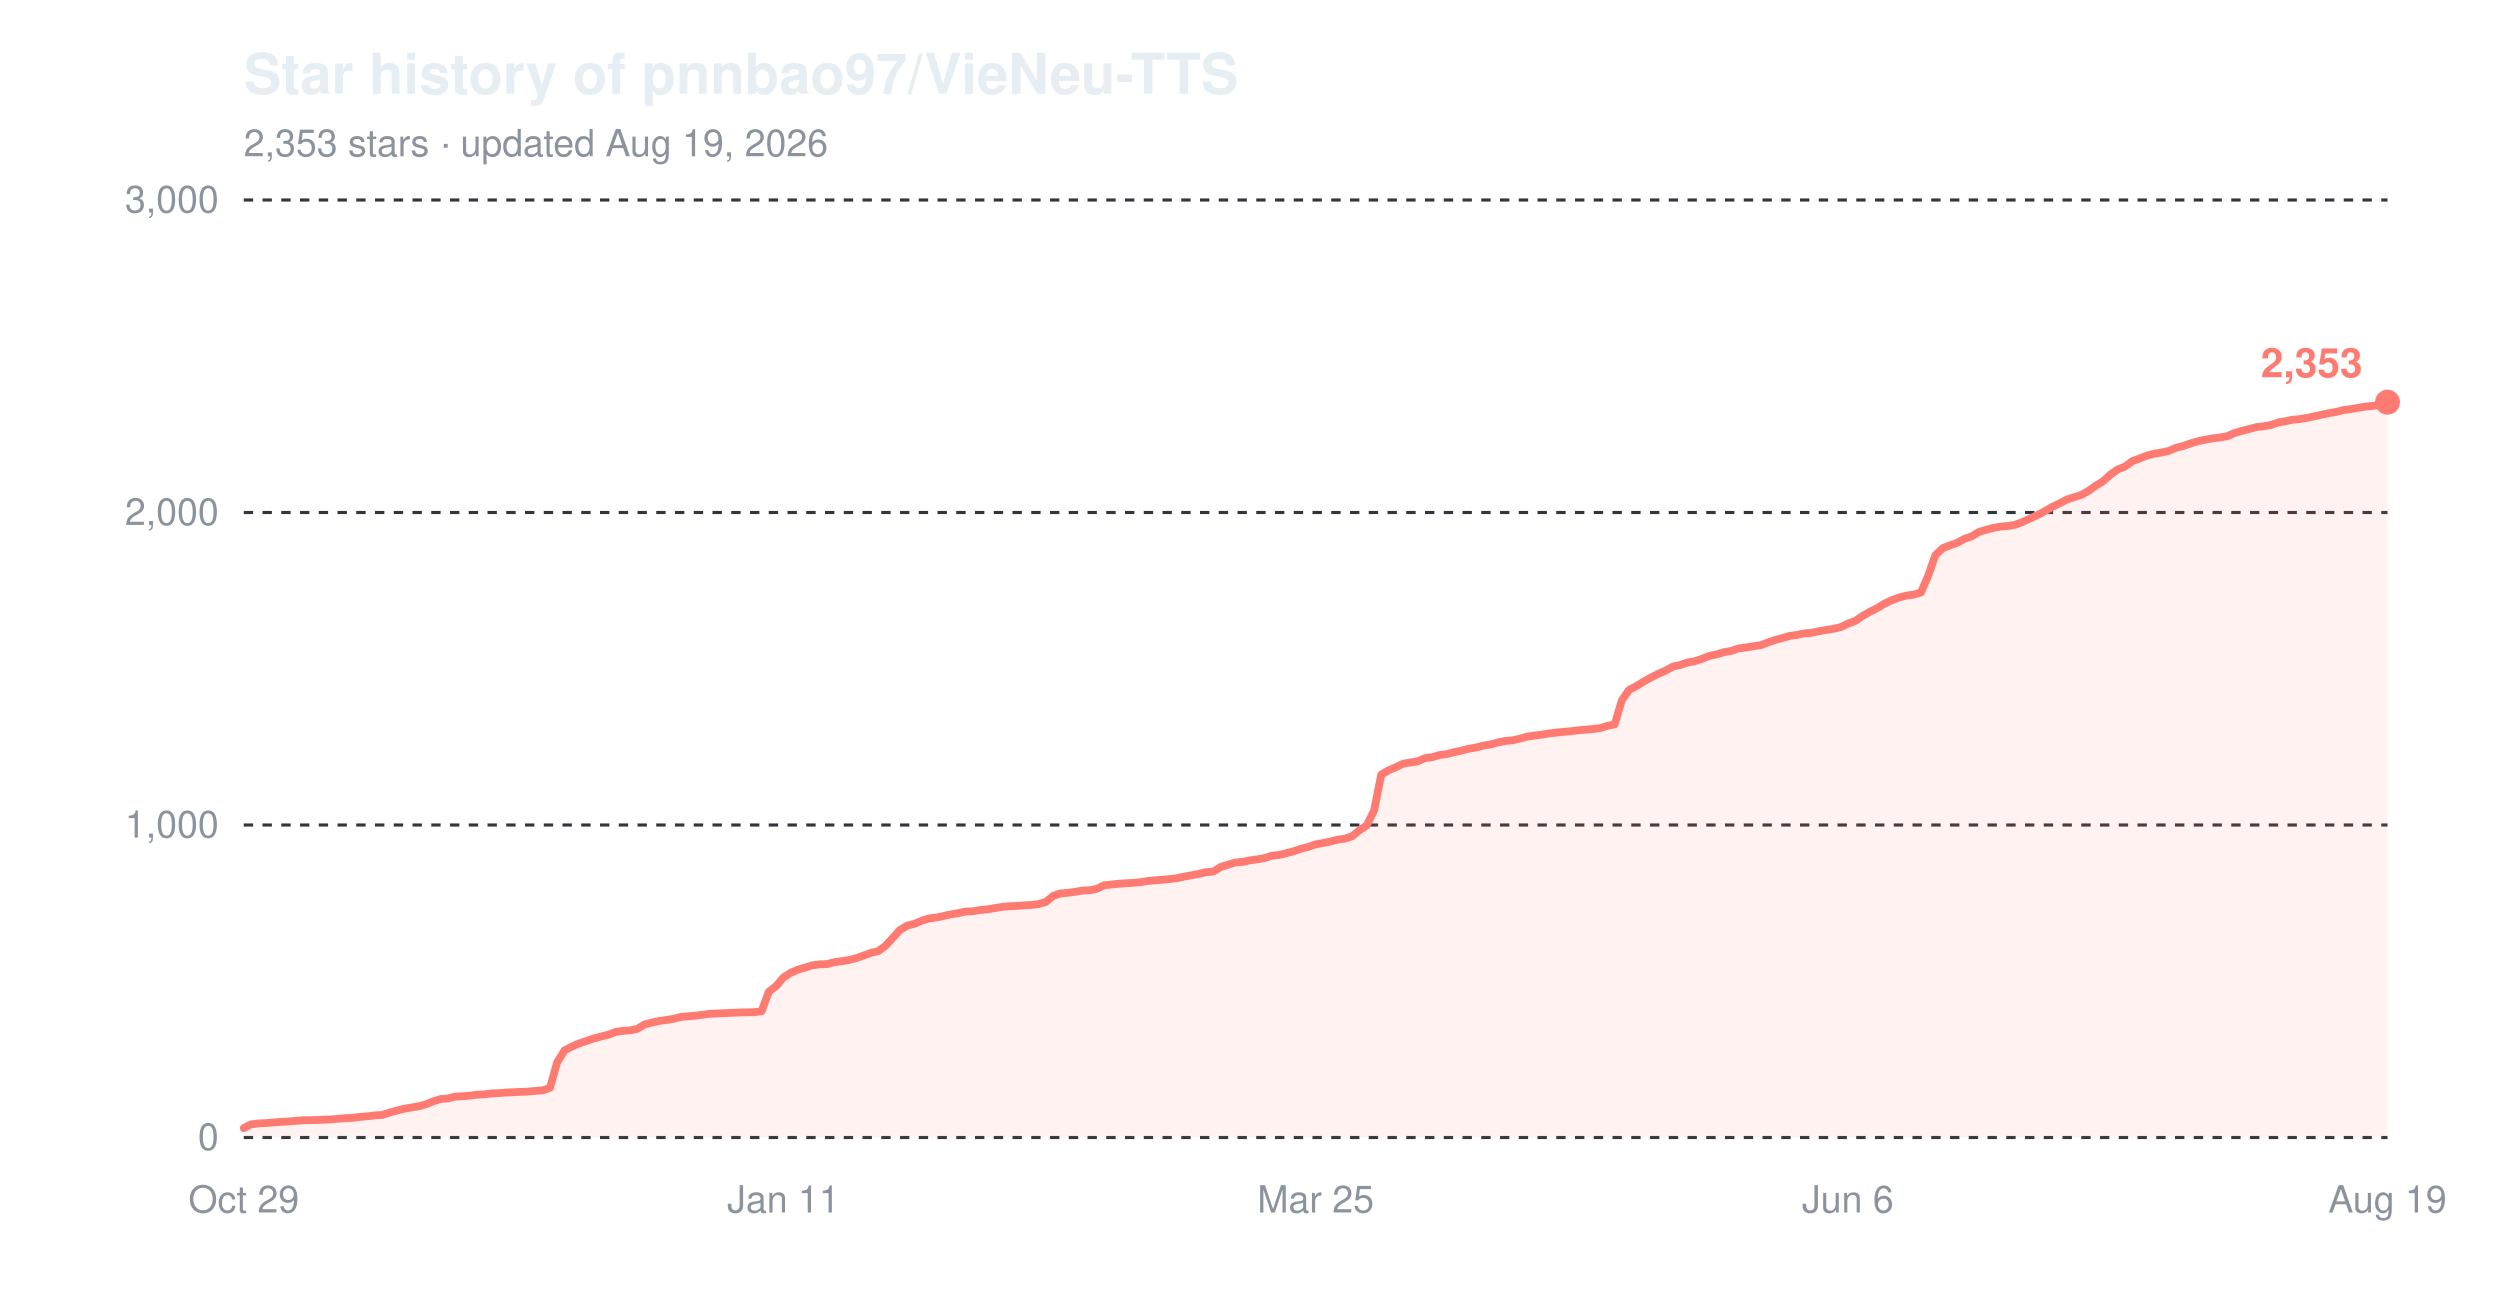
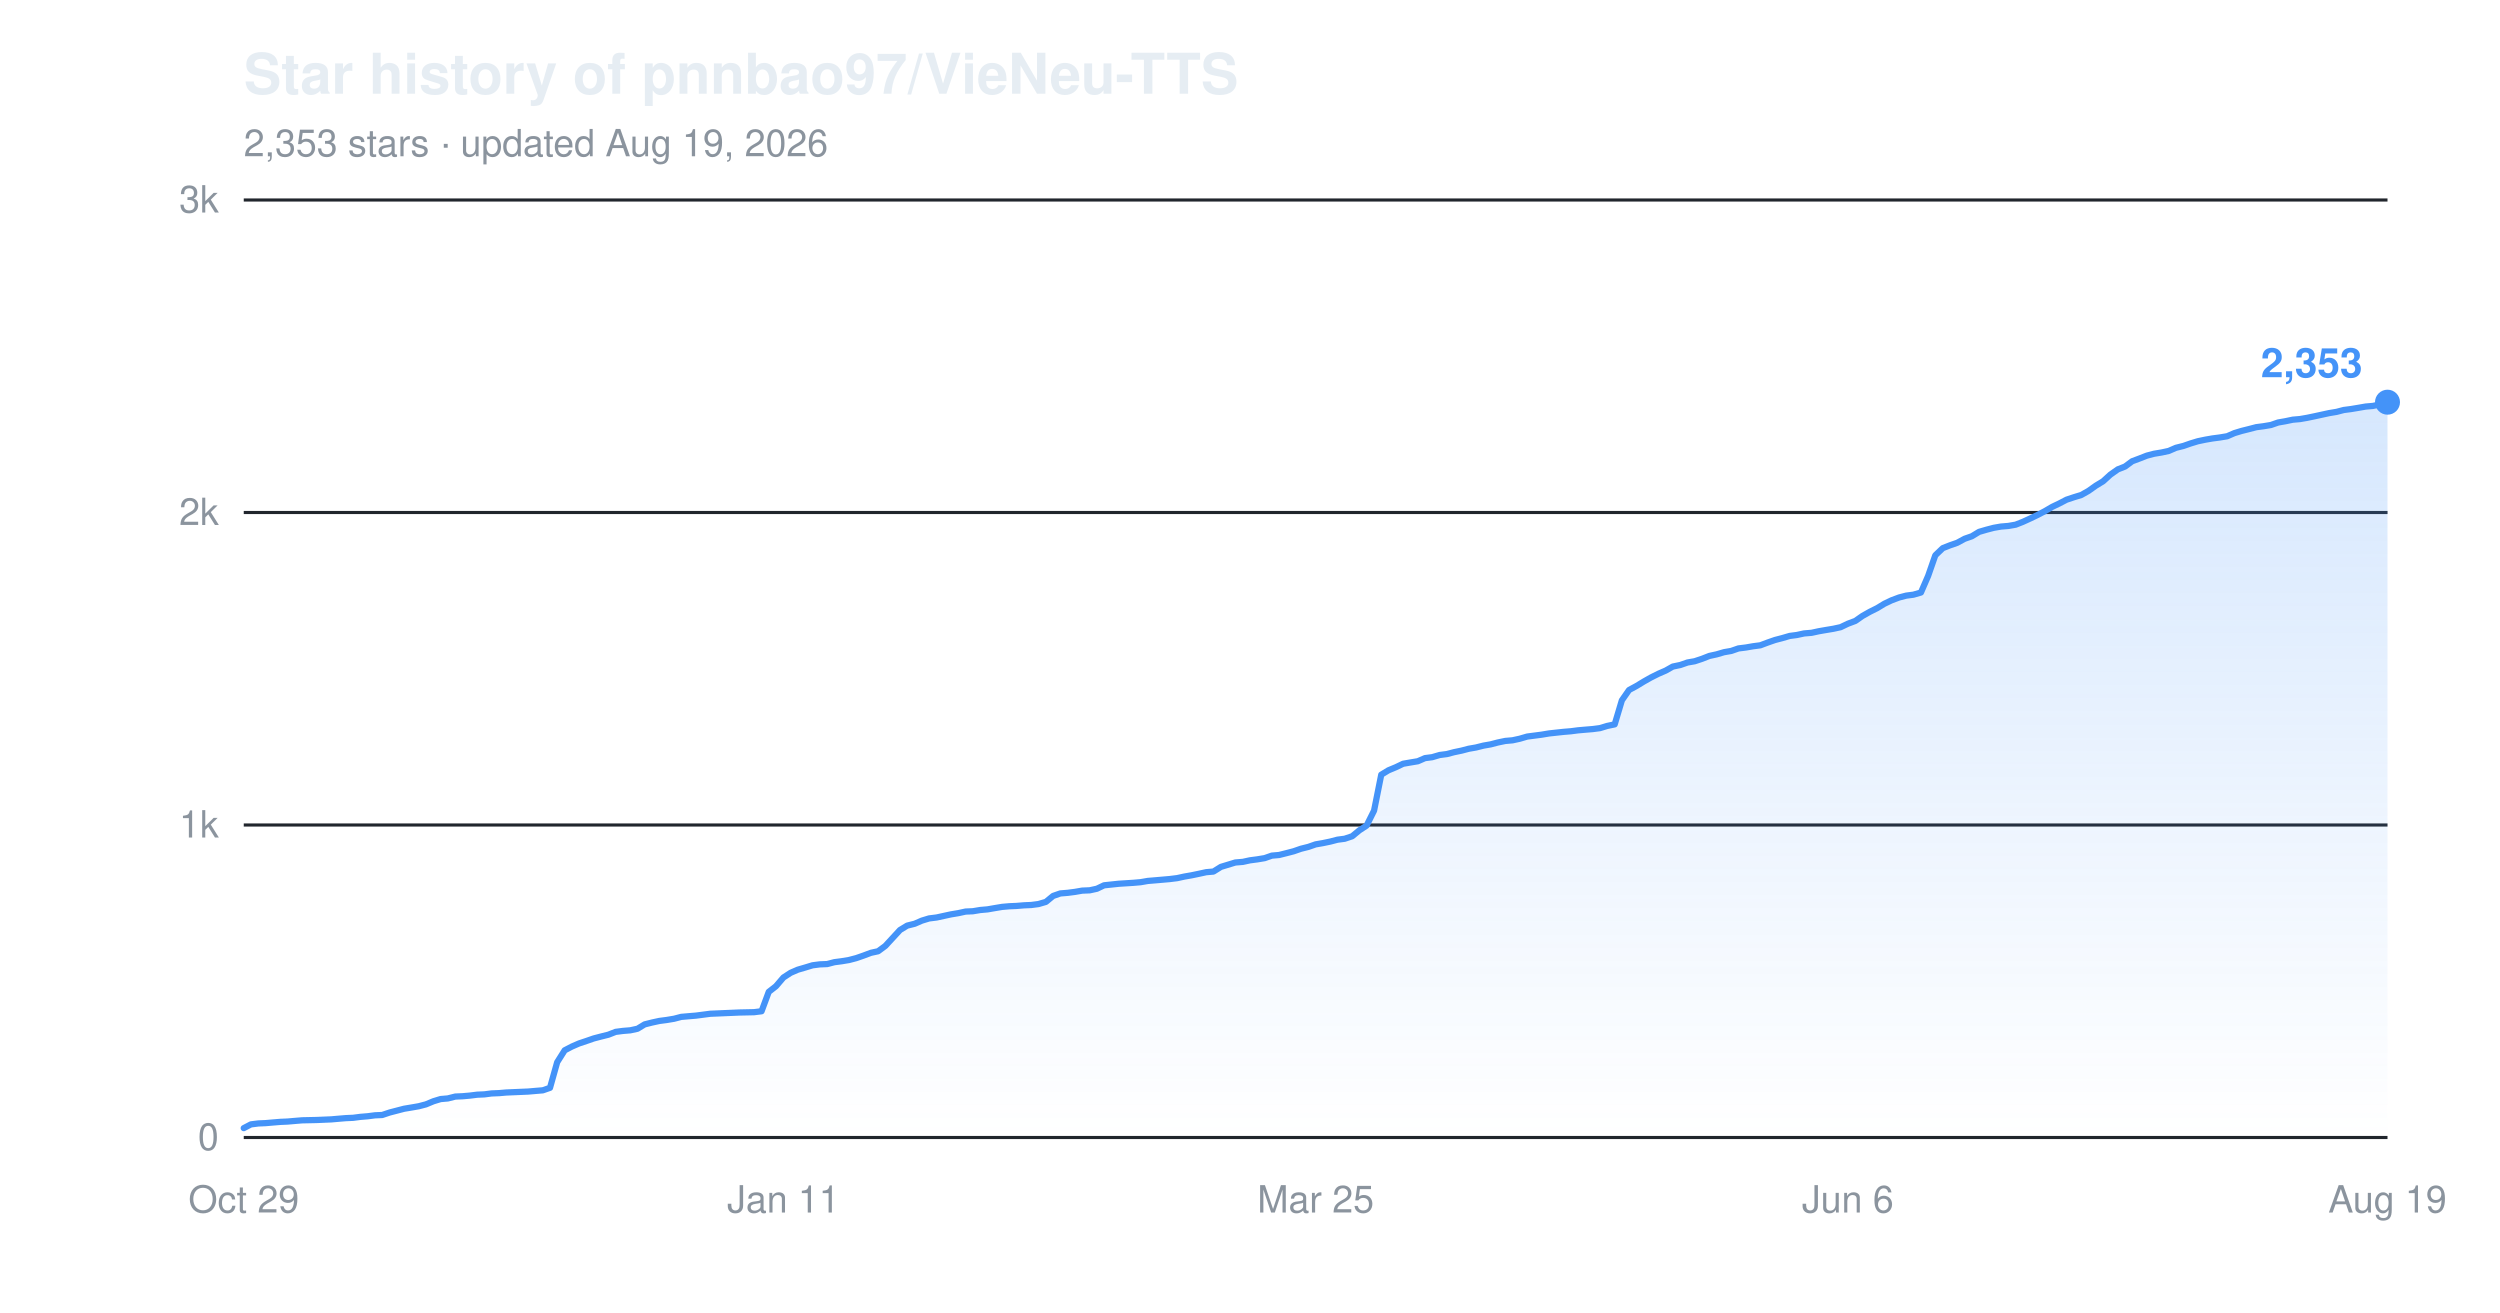
<svg xmlns="http://www.w3.org/2000/svg" width="800" height="420" viewBox="0 0 800 420" role="img" aria-label="Star history of pnnbao97/VieNeu-TTS">
+   <defs>
+     <linearGradient id="area-dark" x1="0" y1="0" x2="0" y2="1">
+       <stop offset="0" stop-color="#4493f8" stop-opacity="0.22" />
+       <stop offset="1" stop-color="#4493f8" stop-opacity="0" />
+     </linearGradient>
+   </defs>
  <text x="78" y="30" font-family="-apple-system,'Segoe UI',Helvetica,Arial,sans-serif" font-size="18" font-weight="600" fill="#e6edf3">Star history of pnnbao97/VieNeu-TTS</text>
  <text x="78" y="50" font-family="-apple-system,'Segoe UI',Helvetica,Arial,sans-serif" font-size="12" fill="#8b949e">2,353 stars · updated Aug 19, 2026</text>
-   <line x1="78" y1="364.0" x2="764" y2="364.0" stroke="#30363d" stroke-width="1" stroke-dasharray="3,3" />
+   <line x1="78" y1="364.0" x2="764" y2="364.0" stroke="#21262d" stroke-width="1" />
  <text x="70" y="368.0" font-family="-apple-system,'Segoe UI',Helvetica,Arial,sans-serif" font-size="12" text-anchor="end" fill="#8b949e">0</text>
-   <line x1="78" y1="264.0" x2="764" y2="264.0" stroke="#30363d" stroke-width="1" stroke-dasharray="3,3" />
-   <text x="70" y="268.0" font-family="-apple-system,'Segoe UI',Helvetica,Arial,sans-serif" font-size="12" text-anchor="end" fill="#8b949e">1,000</text>
-   <line x1="78" y1="164.0" x2="764" y2="164.0" stroke="#30363d" stroke-width="1" stroke-dasharray="3,3" />
-   <text x="70" y="168.0" font-family="-apple-system,'Segoe UI',Helvetica,Arial,sans-serif" font-size="12" text-anchor="end" fill="#8b949e">2,000</text>
-   <line x1="78" y1="64.0" x2="764" y2="64.0" stroke="#30363d" stroke-width="1" stroke-dasharray="3,3" />
-   <text x="70" y="68.0" font-family="-apple-system,'Segoe UI',Helvetica,Arial,sans-serif" font-size="12" text-anchor="end" fill="#8b949e">3,000</text>
+   <line x1="78" y1="264.0" x2="764" y2="264.0" stroke="#21262d" stroke-width="1" />
+   <text x="70" y="268.0" font-family="-apple-system,'Segoe UI',Helvetica,Arial,sans-serif" font-size="12" text-anchor="end" fill="#8b949e">1k</text>
+   <line x1="78" y1="164.0" x2="764" y2="164.0" stroke="#21262d" stroke-width="1" />
+   <text x="70" y="168.0" font-family="-apple-system,'Segoe UI',Helvetica,Arial,sans-serif" font-size="12" text-anchor="end" fill="#8b949e">2k</text>
+   <line x1="78" y1="64.0" x2="764" y2="64.0" stroke="#21262d" stroke-width="1" />
+   <text x="70" y="68.0" font-family="-apple-system,'Segoe UI',Helvetica,Arial,sans-serif" font-size="12" text-anchor="end" fill="#8b949e">3k</text>
  <text x="78.0" y="388" font-family="-apple-system,'Segoe UI',Helvetica,Arial,sans-serif" font-size="12" text-anchor="middle" fill="#8b949e">Oct 29</text>
  <text x="250.7" y="388" font-family="-apple-system,'Segoe UI',Helvetica,Arial,sans-serif" font-size="12" text-anchor="middle" fill="#8b949e">Jan 11</text>
  <text x="421.0" y="388" font-family="-apple-system,'Segoe UI',Helvetica,Arial,sans-serif" font-size="12" text-anchor="middle" fill="#8b949e">Mar 25</text>
  <text x="591.3" y="388" font-family="-apple-system,'Segoe UI',Helvetica,Arial,sans-serif" font-size="12" text-anchor="middle" fill="#8b949e">Jun 6</text>
  <text x="764.0" y="388" font-family="-apple-system,'Segoe UI',Helvetica,Arial,sans-serif" font-size="12" text-anchor="middle" fill="#8b949e">Aug 19</text>
-   <path d="M78.0,361.0 L80.3,359.8 L82.7,359.5 L85.0,359.4 L87.3,359.2 L89.7,359.0 L92.0,358.9 L94.3,358.7 L96.7,358.5 L101.3,358.4 L106.0,358.2 L108.3,358.0 L110.7,357.8 L113.0,357.7 L115.3,357.4 L117.7,357.2 L120.0,356.9 L122.3,356.8 L124.7,356.0 L127.0,355.4 L129.3,354.8 L131.7,354.4 L134.0,354.0 L136.3,353.4 L138.7,352.4 L141.0,351.7 L143.3,351.5 L145.7,350.9 L148.0,350.8 L150.3,350.6 L152.7,350.3 L155.0,350.2 L157.3,349.9 L159.7,349.8 L162.0,349.6 L169.0,349.3 L171.3,349.1 L173.7,348.9 L176.0,348.1 L178.3,339.9 L180.7,336.1 L183.0,334.9 L185.3,333.9 L187.7,333.1 L190.0,332.3 L192.3,331.7 L194.7,331.1 L197.0,330.2 L199.3,329.9 L201.7,329.7 L204.0,329.2 L206.3,327.8 L208.7,327.2 L211.0,326.7 L213.3,326.4 L215.7,326.0 L218.0,325.4 L220.3,325.2 L222.7,325.0 L225.0,324.7 L227.3,324.4 L229.7,324.3 L232.0,324.2 L236.7,324.0 L241.3,323.9 L243.7,323.6 L246.0,317.4 L248.3,315.6 L250.7,312.8 L253.0,311.3 L255.3,310.3 L257.7,309.6 L260.0,308.9 L262.3,308.6 L264.7,308.5 L267.0,307.9 L269.3,307.6 L271.7,307.2 L274.0,306.6 L276.3,305.8 L278.7,304.9 L281.0,304.4 L283.3,302.7 L285.7,300.1 L288.0,297.6 L290.3,296.2 L292.7,295.6 L295.0,294.6 L297.3,293.9 L299.7,293.6 L302.0,293.1 L304.3,292.6 L306.7,292.2 L309.0,291.7 L311.3,291.6 L313.7,291.2 L316.0,291.0 L318.3,290.6 L320.7,290.2 L323.0,290.0 L325.3,289.9 L327.7,289.7 L330.0,289.6 L332.3,289.3 L334.7,288.6 L337.0,286.7 L339.3,285.9 L341.7,285.7 L344.0,285.4 L346.3,285.0 L348.7,284.9 L351.0,284.4 L353.3,283.3 L358.0,282.8 L362.7,282.5 L365.0,282.3 L367.3,281.9 L369.7,281.7 L372.0,281.5 L374.3,281.3 L376.7,281.0 L379.0,280.5 L381.3,280.1 L383.7,279.6 L386.0,279.1 L388.3,278.9 L390.7,277.4 L393.0,276.7 L395.3,276.0 L397.7,275.8 L400.0,275.3 L402.3,275.0 L404.7,274.6 L407.0,273.8 L409.3,273.6 L411.7,273.0 L414.0,272.4 L416.3,271.6 L418.7,271.0 L421.0,270.2 L423.3,269.8 L425.7,269.3 L428.0,268.7 L430.3,268.4 L432.7,267.6 L435.0,265.7 L437.3,264.2 L439.7,259.4 L442.0,247.9 L444.3,246.5 L446.7,245.5 L449.0,244.4 L451.3,244.0 L453.7,243.6 L456.0,242.6 L458.3,242.3 L460.7,241.6 L463.0,241.3 L465.3,240.7 L467.7,240.2 L470.0,239.6 L472.3,239.2 L474.7,238.6 L477.0,238.2 L479.3,237.6 L481.7,237.1 L484.0,236.9 L486.3,236.4 L488.7,235.7 L491.0,235.4 L493.3,235.1 L495.7,234.7 L500.3,234.2 L502.7,234.0 L505.0,233.7 L507.3,233.5 L509.7,233.3 L512.0,233.0 L514.3,232.3 L516.7,231.8 L519.0,224.1 L521.3,220.8 L523.7,219.5 L526.0,218.1 L528.3,216.8 L530.7,215.6 L533.0,214.6 L535.3,213.3 L537.7,212.8 L540.0,212.0 L542.3,211.6 L544.7,210.8 L547.0,209.9 L549.3,209.4 L551.7,208.7 L554.0,208.3 L556.3,207.5 L558.7,207.2 L561.0,206.8 L563.3,206.5 L565.7,205.6 L568.0,204.8 L570.3,204.2 L572.7,203.5 L575.0,203.2 L577.3,202.7 L579.7,202.5 L582.0,202.0 L584.3,201.6 L586.7,201.2 L589.0,200.7 L591.3,199.6 L593.7,198.7 L596.0,197.1 L598.3,195.8 L600.7,194.6 L603.0,193.2 L605.3,192.1 L607.7,191.2 L610.0,190.6 L612.3,190.3 L614.7,189.6 L617.0,184.3 L619.3,177.7 L621.7,175.4 L624.0,174.5 L626.3,173.7 L628.7,172.4 L631.0,171.6 L633.3,170.2 L635.7,169.5 L638.0,168.9 L640.3,168.5 L642.7,168.3 L645.0,167.9 L647.3,167.0 L649.7,165.9 L652.0,164.8 L654.3,163.6 L656.7,162.2 L659.0,161.1 L661.3,159.9 L663.7,159.1 L666.0,158.4 L668.3,157.1 L670.7,155.4 L673.0,154.0 L675.3,151.9 L677.7,150.2 L680.0,149.3 L682.3,147.6 L684.7,146.7 L687.0,145.8 L689.3,145.2 L691.7,144.8 L694.0,144.3 L696.3,143.3 L698.7,142.7 L701.0,141.9 L703.3,141.2 L705.7,140.7 L708.0,140.3 L710.3,140.0 L712.7,139.6 L715.0,138.6 L717.3,137.9 L719.7,137.3 L722.0,136.7 L724.3,136.4 L726.7,136.0 L729.0,135.2 L731.3,134.8 L733.7,134.3 L736.0,134.1 L738.3,133.7 L740.7,133.2 L743.0,132.7 L745.3,132.2 L747.7,131.8 L750.0,131.2 L752.3,130.9 L754.7,130.5 L757.0,130.1 L759.3,129.9 L761.7,129.4 L764.0,128.7 L764.0,364.0 L78.0,364.0 Z" fill="#ff7b72" fill-opacity="0.10" />
-   <path d="M78.0,361.0 L80.3,359.8 L82.7,359.5 L85.0,359.4 L87.3,359.2 L89.7,359.0 L92.0,358.9 L94.3,358.7 L96.7,358.5 L101.3,358.4 L106.0,358.2 L108.3,358.0 L110.7,357.8 L113.0,357.7 L115.3,357.4 L117.7,357.2 L120.0,356.9 L122.3,356.8 L124.7,356.0 L127.0,355.4 L129.3,354.8 L131.7,354.4 L134.0,354.0 L136.3,353.4 L138.7,352.4 L141.0,351.7 L143.3,351.5 L145.7,350.9 L148.0,350.8 L150.3,350.6 L152.7,350.3 L155.0,350.2 L157.3,349.9 L159.7,349.8 L162.0,349.6 L169.0,349.3 L171.3,349.1 L173.7,348.9 L176.0,348.1 L178.3,339.9 L180.7,336.1 L183.0,334.9 L185.3,333.9 L187.7,333.1 L190.0,332.3 L192.3,331.7 L194.7,331.1 L197.0,330.2 L199.3,329.9 L201.7,329.7 L204.0,329.2 L206.3,327.8 L208.7,327.2 L211.0,326.7 L213.3,326.4 L215.7,326.0 L218.0,325.4 L220.3,325.2 L222.7,325.0 L225.0,324.7 L227.3,324.4 L229.7,324.3 L232.0,324.2 L236.7,324.0 L241.3,323.9 L243.7,323.6 L246.0,317.4 L248.3,315.6 L250.7,312.8 L253.0,311.3 L255.3,310.3 L257.7,309.6 L260.0,308.9 L262.3,308.6 L264.7,308.5 L267.0,307.9 L269.3,307.6 L271.7,307.2 L274.0,306.6 L276.3,305.8 L278.7,304.9 L281.0,304.4 L283.3,302.7 L285.7,300.1 L288.0,297.6 L290.3,296.2 L292.7,295.6 L295.0,294.6 L297.3,293.9 L299.7,293.6 L302.0,293.1 L304.3,292.6 L306.7,292.2 L309.0,291.7 L311.3,291.6 L313.7,291.2 L316.0,291.0 L318.3,290.6 L320.7,290.2 L323.0,290.0 L325.3,289.9 L327.7,289.7 L330.0,289.6 L332.3,289.3 L334.7,288.6 L337.0,286.7 L339.3,285.9 L341.7,285.7 L344.0,285.4 L346.3,285.0 L348.7,284.9 L351.0,284.4 L353.3,283.3 L358.0,282.8 L362.7,282.5 L365.0,282.3 L367.3,281.9 L369.7,281.7 L372.0,281.5 L374.3,281.3 L376.7,281.0 L379.0,280.5 L381.3,280.1 L383.7,279.6 L386.0,279.1 L388.3,278.9 L390.7,277.4 L393.0,276.7 L395.3,276.0 L397.7,275.8 L400.0,275.3 L402.3,275.0 L404.7,274.6 L407.0,273.8 L409.3,273.6 L411.7,273.0 L414.0,272.4 L416.3,271.6 L418.7,271.0 L421.0,270.2 L423.3,269.8 L425.7,269.3 L428.0,268.7 L430.3,268.4 L432.7,267.6 L435.0,265.7 L437.3,264.2 L439.7,259.4 L442.0,247.9 L444.3,246.5 L446.7,245.5 L449.0,244.4 L451.3,244.0 L453.7,243.6 L456.0,242.6 L458.3,242.3 L460.7,241.6 L463.0,241.3 L465.3,240.7 L467.7,240.2 L470.0,239.6 L472.3,239.2 L474.7,238.6 L477.0,238.2 L479.3,237.6 L481.7,237.1 L484.0,236.9 L486.3,236.4 L488.7,235.7 L491.0,235.4 L493.3,235.1 L495.7,234.7 L500.3,234.2 L502.7,234.0 L505.0,233.7 L507.3,233.5 L509.7,233.3 L512.0,233.0 L514.3,232.3 L516.7,231.8 L519.0,224.1 L521.3,220.8 L523.7,219.5 L526.0,218.1 L528.3,216.8 L530.7,215.6 L533.0,214.6 L535.3,213.3 L537.7,212.8 L540.0,212.0 L542.3,211.6 L544.7,210.8 L547.0,209.9 L549.3,209.4 L551.7,208.7 L554.0,208.3 L556.3,207.5 L558.7,207.2 L561.0,206.8 L563.3,206.5 L565.7,205.6 L568.0,204.8 L570.3,204.2 L572.7,203.5 L575.0,203.2 L577.3,202.7 L579.7,202.5 L582.0,202.0 L584.3,201.6 L586.7,201.2 L589.0,200.7 L591.3,199.6 L593.7,198.7 L596.0,197.1 L598.3,195.8 L600.7,194.6 L603.0,193.2 L605.3,192.1 L607.7,191.2 L610.0,190.6 L612.3,190.3 L614.7,189.6 L617.0,184.3 L619.3,177.7 L621.7,175.4 L624.0,174.5 L626.3,173.7 L628.7,172.4 L631.0,171.6 L633.3,170.2 L635.7,169.5 L638.0,168.9 L640.3,168.5 L642.7,168.3 L645.0,167.9 L647.3,167.0 L649.7,165.9 L652.0,164.8 L654.3,163.6 L656.7,162.2 L659.0,161.1 L661.3,159.9 L663.7,159.1 L666.0,158.4 L668.3,157.1 L670.7,155.4 L673.0,154.0 L675.3,151.9 L677.7,150.2 L680.0,149.3 L682.3,147.6 L684.7,146.7 L687.0,145.8 L689.3,145.2 L691.7,144.8 L694.0,144.3 L696.3,143.3 L698.7,142.7 L701.0,141.9 L703.3,141.2 L705.7,140.7 L708.0,140.3 L710.3,140.0 L712.7,139.6 L715.0,138.6 L717.3,137.9 L719.7,137.3 L722.0,136.7 L724.3,136.4 L726.7,136.0 L729.0,135.2 L731.3,134.8 L733.7,134.3 L736.0,134.1 L738.3,133.7 L740.7,133.2 L743.0,132.7 L745.3,132.2 L747.7,131.8 L750.0,131.2 L752.3,130.9 L754.7,130.5 L757.0,130.1 L759.3,129.9 L761.7,129.4 L764.0,128.7" fill="none" stroke="#ff7b72" stroke-width="2.5" stroke-linejoin="round" stroke-linecap="round" />
-   <circle cx="764.0" cy="128.7" r="4" fill="#ff7b72" />
-   <text x="756.0" y="120.7" font-family="-apple-system,'Segoe UI',Helvetica,Arial,sans-serif" font-size="13" font-weight="600" text-anchor="end" fill="#ff7b72">2,353</text>
+   <path d="M78.0,361.0 L80.3,359.8 L82.7,359.5 L85.0,359.4 L87.3,359.2 L89.7,359.0 L92.0,358.9 L94.3,358.7 L96.7,358.5 L101.3,358.4 L106.0,358.2 L108.3,358.0 L110.7,357.8 L113.0,357.7 L115.3,357.4 L117.7,357.2 L120.0,356.9 L122.3,356.8 L124.7,356.0 L127.0,355.4 L129.3,354.8 L131.7,354.4 L134.0,354.0 L136.3,353.4 L138.7,352.4 L141.0,351.7 L143.3,351.5 L145.7,350.9 L148.0,350.8 L150.3,350.6 L152.7,350.3 L155.0,350.2 L157.3,349.9 L159.7,349.8 L162.0,349.6 L169.0,349.3 L171.3,349.1 L173.7,348.9 L176.0,348.1 L178.3,339.9 L180.7,336.1 L183.0,334.9 L185.3,333.9 L187.7,333.1 L190.0,332.3 L192.3,331.7 L194.7,331.1 L197.0,330.2 L199.3,329.9 L201.7,329.7 L204.0,329.2 L206.3,327.8 L208.7,327.2 L211.0,326.7 L213.3,326.4 L215.7,326.0 L218.0,325.4 L220.3,325.2 L222.7,325.0 L225.0,324.7 L227.3,324.4 L229.7,324.3 L232.0,324.2 L236.7,324.0 L241.3,323.9 L243.7,323.6 L246.0,317.4 L248.3,315.6 L250.7,312.8 L253.0,311.3 L255.3,310.3 L257.7,309.6 L260.0,308.9 L262.3,308.6 L264.7,308.5 L267.0,307.9 L269.3,307.6 L271.7,307.2 L274.0,306.6 L276.3,305.8 L278.7,304.9 L281.0,304.4 L283.3,302.7 L285.7,300.1 L288.0,297.6 L290.3,296.2 L292.7,295.6 L295.0,294.6 L297.3,293.9 L299.7,293.6 L302.0,293.1 L304.3,292.6 L306.7,292.2 L309.0,291.7 L311.3,291.6 L313.7,291.2 L316.0,291.0 L318.3,290.6 L320.7,290.2 L323.0,290.0 L325.3,289.9 L327.7,289.7 L330.0,289.6 L332.3,289.3 L334.7,288.6 L337.0,286.7 L339.3,285.9 L341.7,285.7 L344.0,285.4 L346.3,285.0 L348.7,284.9 L351.0,284.4 L353.3,283.3 L358.0,282.8 L362.7,282.5 L365.0,282.3 L367.3,281.9 L369.7,281.7 L372.0,281.5 L374.3,281.3 L376.7,281.0 L379.0,280.5 L381.3,280.1 L383.7,279.6 L386.0,279.1 L388.3,278.9 L390.7,277.4 L393.0,276.7 L395.3,276.0 L397.7,275.8 L400.0,275.3 L402.3,275.0 L404.7,274.6 L407.0,273.8 L409.3,273.6 L411.7,273.0 L414.0,272.4 L416.3,271.6 L418.7,271.0 L421.0,270.2 L423.3,269.8 L425.7,269.3 L428.0,268.7 L430.3,268.4 L432.7,267.6 L435.0,265.7 L437.3,264.2 L439.7,259.4 L442.0,247.9 L444.3,246.5 L446.7,245.5 L449.0,244.4 L451.3,244.0 L453.7,243.6 L456.0,242.6 L458.3,242.3 L460.7,241.6 L463.0,241.3 L465.3,240.7 L467.7,240.2 L470.0,239.6 L472.3,239.2 L474.7,238.6 L477.0,238.2 L479.3,237.6 L481.7,237.1 L484.0,236.9 L486.3,236.4 L488.7,235.7 L491.0,235.4 L493.3,235.1 L495.7,234.7 L500.3,234.2 L502.7,234.0 L505.0,233.7 L507.3,233.5 L509.7,233.3 L512.0,233.0 L514.3,232.3 L516.7,231.8 L519.0,224.1 L521.3,220.8 L523.7,219.5 L526.0,218.1 L528.3,216.8 L530.7,215.6 L533.0,214.6 L535.3,213.3 L537.7,212.8 L540.0,212.0 L542.3,211.6 L544.7,210.8 L547.0,209.9 L549.3,209.4 L551.7,208.7 L554.0,208.3 L556.3,207.5 L558.7,207.2 L561.0,206.8 L563.3,206.5 L565.7,205.6 L568.0,204.8 L570.3,204.2 L572.7,203.5 L575.0,203.2 L577.3,202.7 L579.7,202.5 L582.0,202.0 L584.3,201.6 L586.7,201.2 L589.0,200.7 L591.3,199.6 L593.7,198.7 L596.0,197.1 L598.3,195.8 L600.7,194.6 L603.0,193.2 L605.3,192.1 L607.7,191.2 L610.0,190.6 L612.3,190.3 L614.7,189.6 L617.0,184.3 L619.3,177.7 L621.7,175.4 L624.0,174.5 L626.3,173.7 L628.7,172.4 L631.0,171.6 L633.3,170.2 L635.7,169.5 L638.0,168.9 L640.3,168.5 L642.7,168.3 L645.0,167.9 L647.3,167.0 L649.7,165.9 L652.0,164.8 L654.3,163.6 L656.7,162.2 L659.0,161.1 L661.3,159.9 L663.7,159.1 L666.0,158.4 L668.3,157.1 L670.7,155.4 L673.0,154.0 L675.3,151.9 L677.7,150.2 L680.0,149.3 L682.3,147.6 L684.7,146.7 L687.0,145.8 L689.3,145.2 L691.7,144.8 L694.0,144.3 L696.3,143.3 L698.7,142.7 L701.0,141.9 L703.3,141.2 L705.7,140.7 L708.0,140.3 L710.3,140.0 L712.7,139.6 L715.0,138.6 L717.3,137.9 L719.7,137.3 L722.0,136.7 L724.3,136.4 L726.7,136.0 L729.0,135.2 L731.3,134.8 L733.7,134.3 L736.0,134.1 L738.3,133.7 L740.7,133.2 L743.0,132.7 L745.3,132.2 L747.7,131.8 L750.0,131.2 L752.3,130.9 L754.7,130.5 L757.0,130.1 L759.3,129.9 L761.7,129.4 L764.0,128.7 L764.0,364.0 L78.0,364.0 Z" fill="url(#area-dark)" />
+   <path d="M78.0,361.0 L80.3,359.8 L82.7,359.5 L85.0,359.4 L87.3,359.2 L89.7,359.0 L92.0,358.9 L94.3,358.7 L96.7,358.5 L101.3,358.4 L106.0,358.2 L108.3,358.0 L110.7,357.8 L113.0,357.7 L115.3,357.4 L117.7,357.2 L120.0,356.9 L122.3,356.8 L124.7,356.0 L127.0,355.4 L129.3,354.8 L131.7,354.4 L134.0,354.0 L136.3,353.4 L138.7,352.4 L141.0,351.7 L143.3,351.5 L145.7,350.9 L148.0,350.8 L150.3,350.6 L152.7,350.3 L155.0,350.2 L157.3,349.9 L159.7,349.8 L162.0,349.6 L169.0,349.3 L171.3,349.1 L173.7,348.9 L176.0,348.1 L178.3,339.9 L180.7,336.1 L183.0,334.9 L185.3,333.9 L187.7,333.1 L190.0,332.3 L192.3,331.7 L194.7,331.1 L197.0,330.2 L199.3,329.9 L201.7,329.7 L204.0,329.2 L206.3,327.8 L208.7,327.2 L211.0,326.7 L213.3,326.4 L215.7,326.0 L218.0,325.4 L220.3,325.2 L222.7,325.0 L225.0,324.7 L227.3,324.4 L229.7,324.3 L232.0,324.2 L236.7,324.0 L241.3,323.9 L243.7,323.6 L246.0,317.4 L248.3,315.6 L250.7,312.8 L253.0,311.3 L255.3,310.3 L257.7,309.6 L260.0,308.9 L262.3,308.6 L264.7,308.5 L267.0,307.9 L269.3,307.6 L271.7,307.2 L274.0,306.6 L276.3,305.8 L278.7,304.9 L281.0,304.4 L283.3,302.7 L285.7,300.1 L288.0,297.6 L290.3,296.2 L292.7,295.6 L295.0,294.6 L297.3,293.9 L299.7,293.6 L302.0,293.1 L304.3,292.6 L306.7,292.2 L309.0,291.7 L311.3,291.6 L313.7,291.2 L316.0,291.0 L318.3,290.6 L320.7,290.2 L323.0,290.0 L325.3,289.9 L327.7,289.7 L330.0,289.6 L332.3,289.3 L334.7,288.6 L337.0,286.7 L339.3,285.9 L341.7,285.7 L344.0,285.4 L346.3,285.0 L348.7,284.9 L351.0,284.4 L353.3,283.3 L358.0,282.8 L362.7,282.5 L365.0,282.3 L367.3,281.9 L369.7,281.7 L372.0,281.5 L374.3,281.3 L376.7,281.0 L379.0,280.5 L381.3,280.1 L383.7,279.6 L386.0,279.1 L388.3,278.9 L390.7,277.4 L393.0,276.7 L395.3,276.0 L397.7,275.8 L400.0,275.3 L402.3,275.0 L404.7,274.6 L407.0,273.8 L409.3,273.6 L411.7,273.0 L414.0,272.4 L416.3,271.6 L418.7,271.0 L421.0,270.2 L423.3,269.8 L425.7,269.3 L428.0,268.7 L430.3,268.4 L432.7,267.6 L435.0,265.7 L437.3,264.2 L439.7,259.4 L442.0,247.9 L444.3,246.5 L446.7,245.5 L449.0,244.4 L451.3,244.0 L453.7,243.6 L456.0,242.6 L458.3,242.3 L460.7,241.6 L463.0,241.3 L465.3,240.7 L467.7,240.2 L470.0,239.6 L472.3,239.2 L474.7,238.6 L477.0,238.2 L479.3,237.6 L481.7,237.1 L484.0,236.9 L486.3,236.4 L488.7,235.7 L491.0,235.4 L493.3,235.1 L495.7,234.7 L500.3,234.2 L502.7,234.0 L505.0,233.7 L507.3,233.5 L509.7,233.3 L512.0,233.0 L514.3,232.3 L516.7,231.8 L519.0,224.1 L521.3,220.8 L523.7,219.5 L526.0,218.1 L528.3,216.8 L530.7,215.6 L533.0,214.6 L535.3,213.3 L537.7,212.8 L540.0,212.0 L542.3,211.6 L544.7,210.8 L547.0,209.9 L549.3,209.4 L551.7,208.7 L554.0,208.3 L556.3,207.5 L558.7,207.2 L561.0,206.8 L563.3,206.5 L565.7,205.6 L568.0,204.8 L570.3,204.2 L572.7,203.5 L575.0,203.2 L577.3,202.7 L579.7,202.5 L582.0,202.0 L584.3,201.6 L586.7,201.2 L589.0,200.7 L591.3,199.6 L593.7,198.7 L596.0,197.1 L598.3,195.8 L600.7,194.6 L603.0,193.2 L605.3,192.1 L607.7,191.2 L610.0,190.6 L612.3,190.3 L614.7,189.6 L617.0,184.3 L619.3,177.7 L621.7,175.4 L624.0,174.5 L626.3,173.7 L628.7,172.4 L631.0,171.6 L633.3,170.2 L635.7,169.5 L638.0,168.9 L640.3,168.5 L642.7,168.3 L645.0,167.9 L647.3,167.0 L649.7,165.9 L652.0,164.8 L654.3,163.6 L656.7,162.2 L659.0,161.1 L661.3,159.9 L663.7,159.1 L666.0,158.4 L668.3,157.1 L670.7,155.4 L673.0,154.0 L675.3,151.9 L677.7,150.2 L680.0,149.3 L682.3,147.6 L684.7,146.7 L687.0,145.8 L689.3,145.2 L691.7,144.8 L694.0,144.3 L696.3,143.3 L698.7,142.7 L701.0,141.9 L703.3,141.2 L705.7,140.7 L708.0,140.3 L710.3,140.0 L712.7,139.6 L715.0,138.6 L717.3,137.9 L719.7,137.3 L722.0,136.7 L724.3,136.4 L726.7,136.0 L729.0,135.2 L731.3,134.8 L733.7,134.3 L736.0,134.1 L738.3,133.7 L740.7,133.2 L743.0,132.7 L745.3,132.2 L747.7,131.8 L750.0,131.2 L752.3,130.9 L754.7,130.5 L757.0,130.1 L759.3,129.9 L761.7,129.4 L764.0,128.7" fill="none" stroke="#4493f8" stroke-width="2" stroke-linejoin="round" stroke-linecap="round" />
+   <circle cx="764.0" cy="128.7" r="4" fill="#4493f8" />
+   <text x="756.0" y="120.7" font-family="-apple-system,'Segoe UI',Helvetica,Arial,sans-serif" font-size="13" font-weight="600" text-anchor="end" fill="#4493f8">2,353</text>
</svg>
